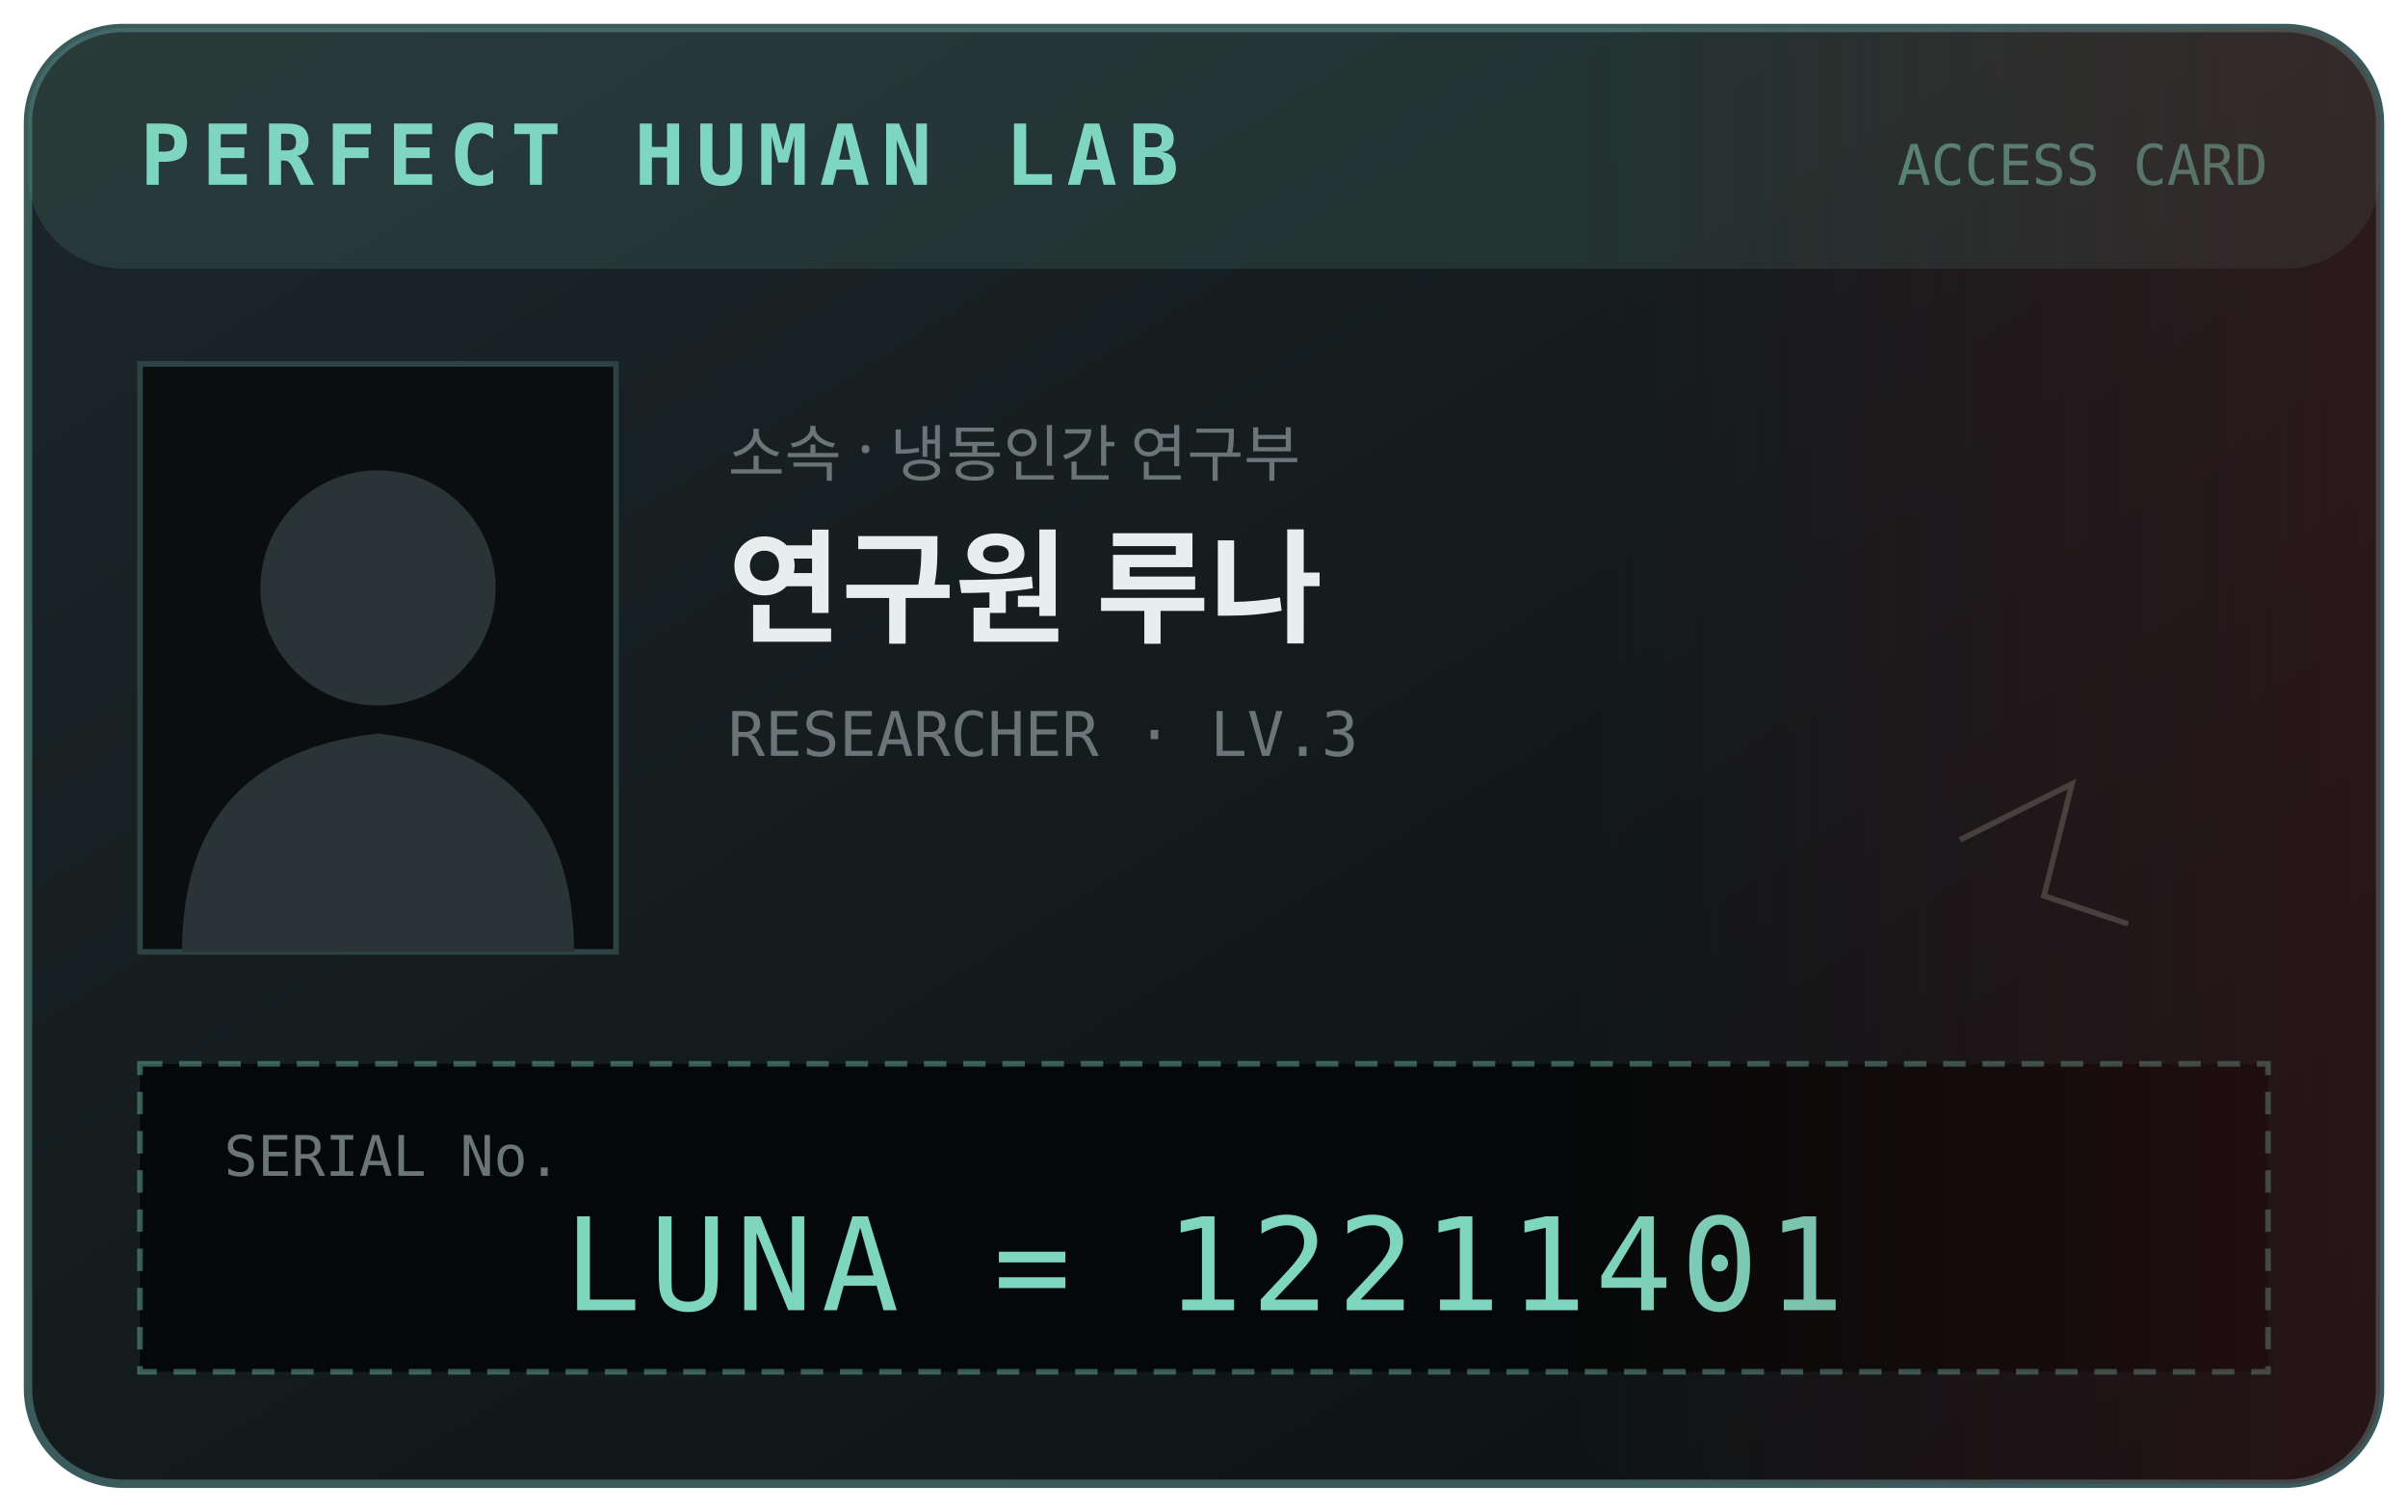
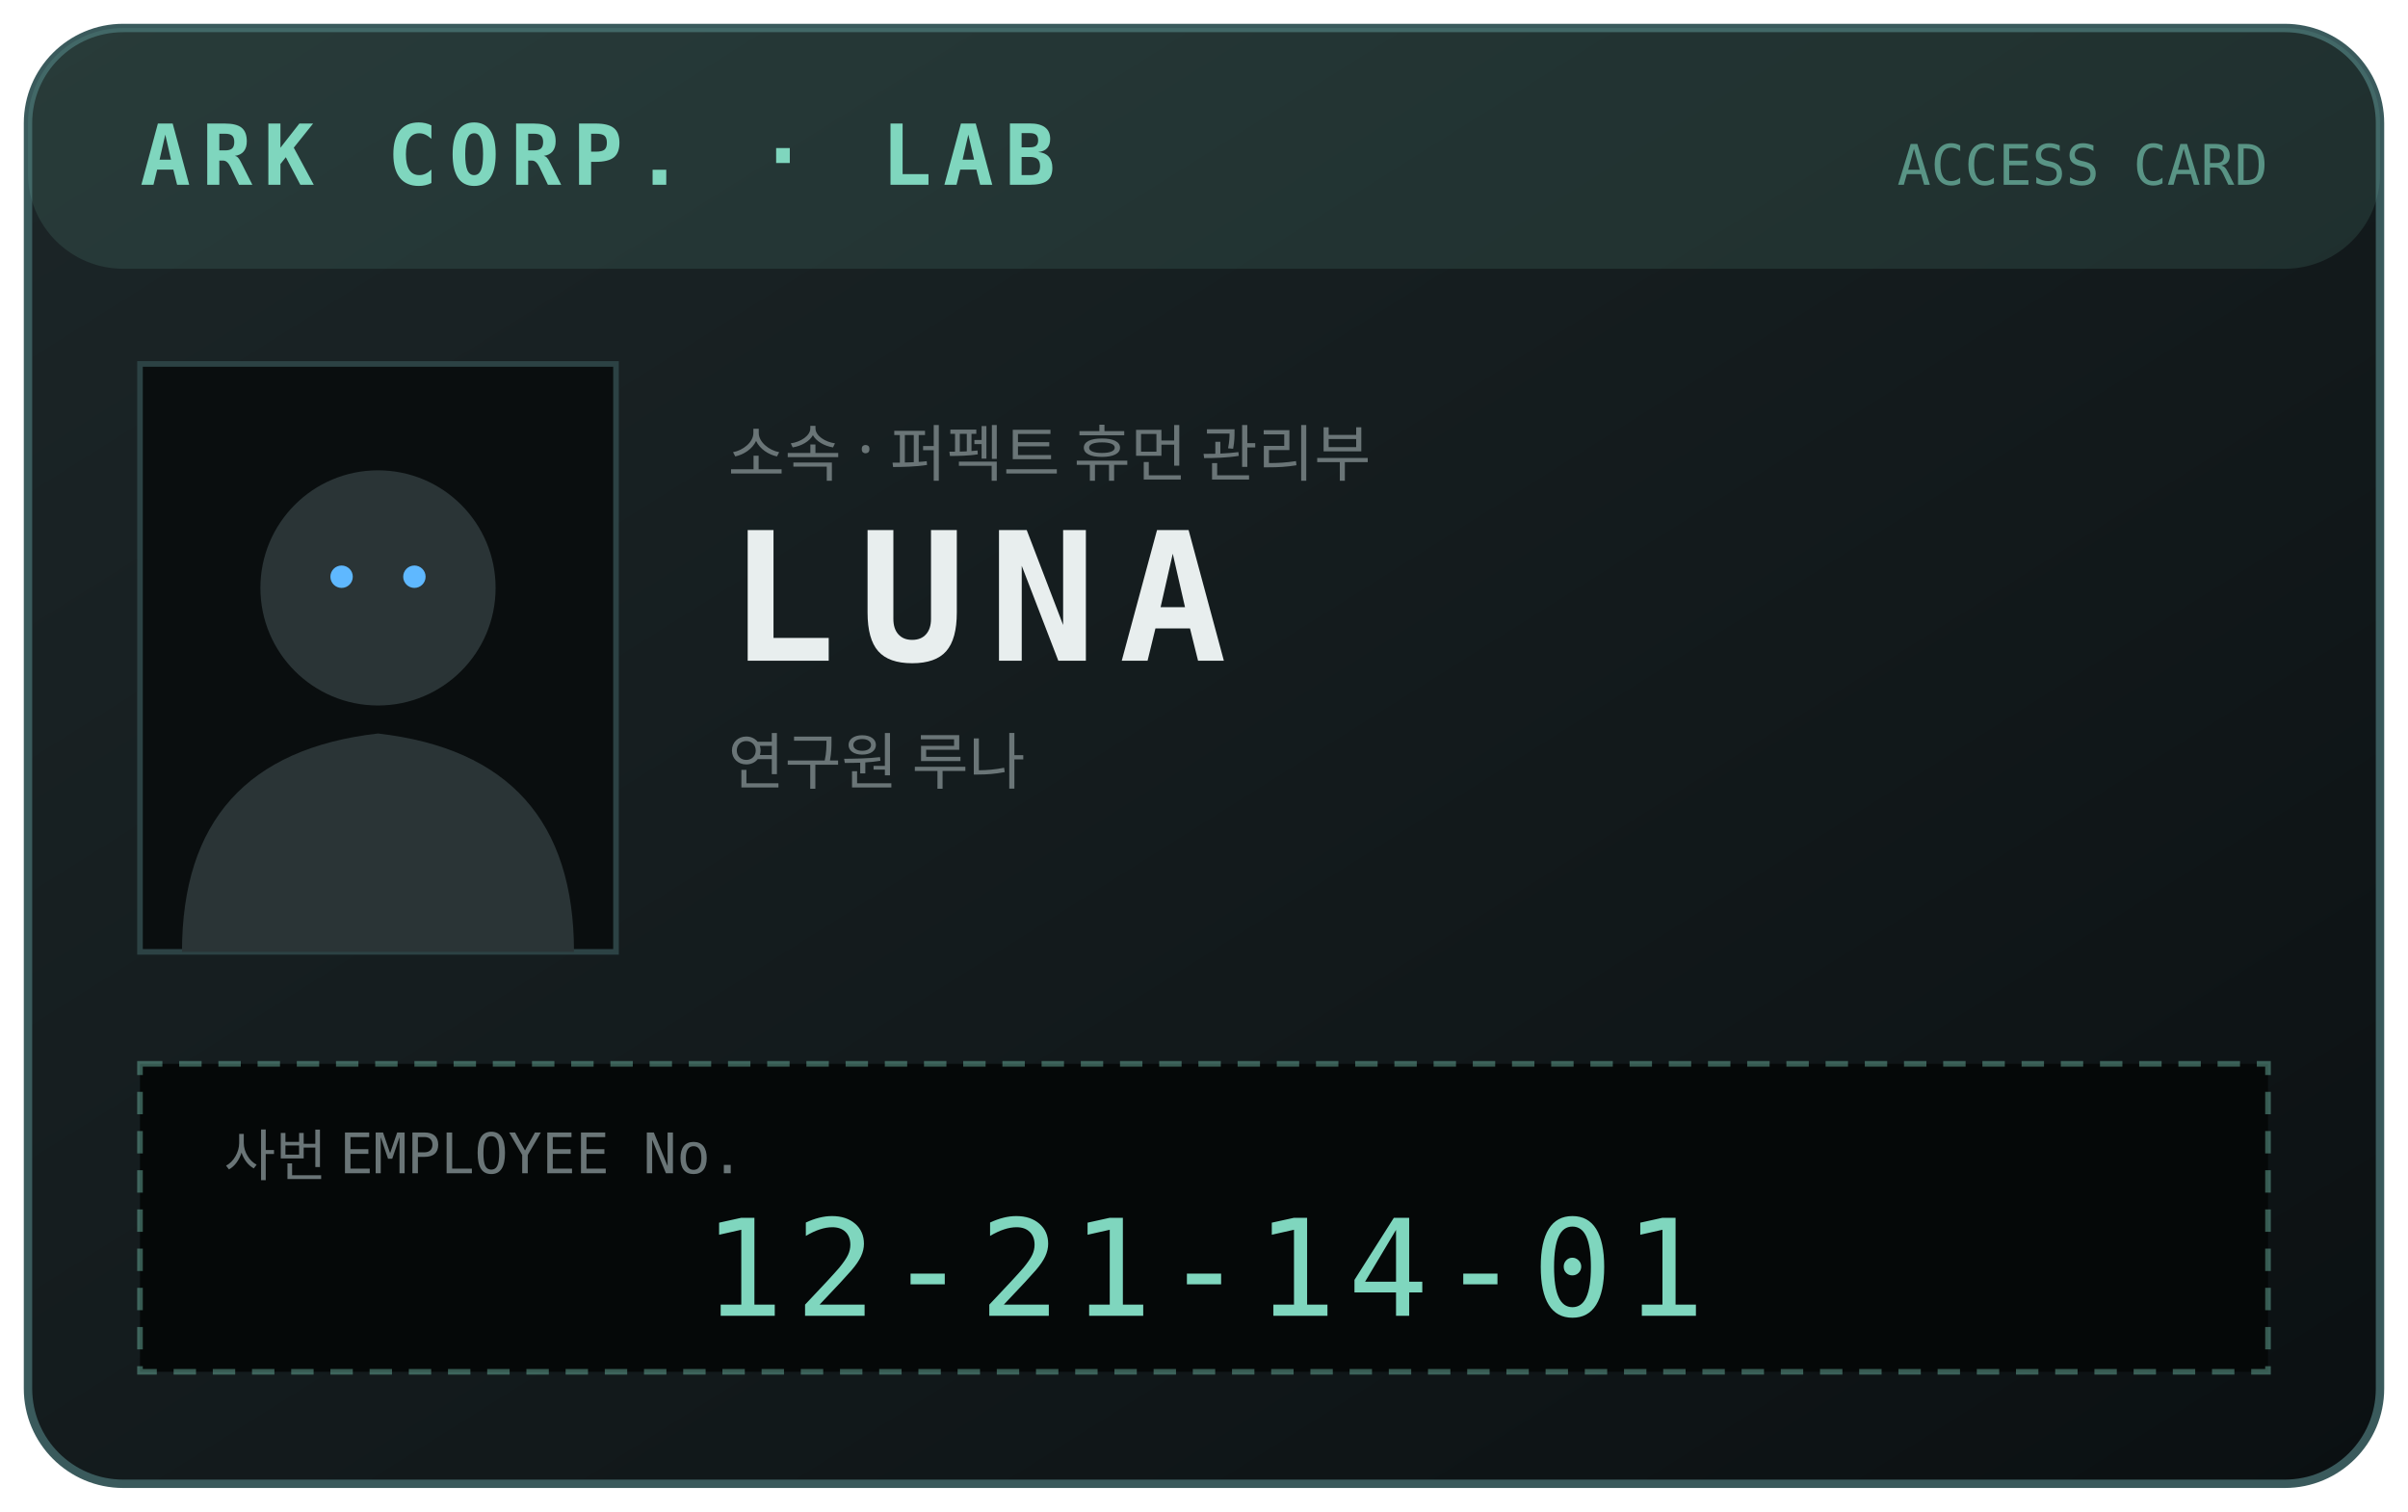
<svg xmlns="http://www.w3.org/2000/svg" width="860" height="540" viewBox="0 0 860 540">
  <defs>
-     <linearGradient id="card" x1="0" y1="0" x2="1" y2="1">
+     <linearGradient id="c" x1="0" y1="0" x2="1" y2="1">
      <stop offset="0" stop-color="#1c2628" />
      <stop offset="1" stop-color="#0b1012" />
    </linearGradient>
-     <linearGradient id="stain" x1="0" y1="0" x2="1" y2="0">
-       <stop offset="0" stop-color="#5a1a1e" stop-opacity="0" />
-       <stop offset="1" stop-color="#5a1a1e" stop-opacity=".35" />
-     </linearGradient>
  </defs>
-   <rect x="10" y="10" width="840" height="520" rx="34" fill="url(#card)" stroke="#3a5a5c" stroke-width="3" />
+   <rect x="10" y="10" width="840" height="520" rx="34" fill="url(#c)" stroke="#3a5a5c" stroke-width="3" />
  <rect x="10" y="10" width="840" height="86" rx="34" fill="#7fd6be" fill-opacity=".12" />
-   <text x="50" y="66" fill="#7fd6be" font-family="monospace" font-size="30" font-weight="bold" letter-spacing="4">PERFECT HUMAN LAB</text>
-   <text x="810" y="66" fill="#7fd6be" fill-opacity=".6" font-family="monospace" font-size="20" text-anchor="end">ACCESS CARD</text>
+   <text x="50" y="66" fill="#7fd6be" font-family="'Nanum Gothic Coding', monospace" font-size="30" font-weight="bold" letter-spacing="4">ARK CORP. · LAB</text>
+   <text x="810" y="66" fill="#7fd6be" fill-opacity=".6" font-family="'Nanum Gothic Coding', monospace" font-size="20" text-anchor="end">ACCESS CARD</text>
  <rect x="50" y="130" width="170" height="210" fill="#0a0e0f" stroke="#2c4244" stroke-width="2" />
  <circle cx="135" cy="210" r="42" fill="#2a3436" />
  <path d="M65 340 Q65 270 135 262 Q205 270 205 340 Z" fill="#2a3436" />
-   <text x="260" y="170" fill="#6a7577" font-family="sans-serif" font-size="22">소속 · 냉동인간 연구부</text>
-   <text x="260" y="226" fill="#e8eeee" font-family="sans-serif" font-size="44" font-weight="bold">연구원 루나</text>
-   <text x="260" y="270" fill="#6a7577" font-family="monospace" font-size="22">RESEARCHER · LV.3</text>
+   <circle cx="122" cy="206" r="4" fill="#5fb8ff" />
+   <circle cx="148" cy="206" r="4" fill="#5fb8ff" />
+   <text x="260" y="170" fill="#6a7577" font-family="'Nanum Gothic', 'Apple SD Gothic Neo', sans-serif" font-size="22">소속 · 퍼펙트 휴먼 관리부</text>
+   <text x="260" y="236" fill="#e8eeee" font-family="'Nanum Gothic Coding', monospace" font-size="64" font-weight="bold" letter-spacing="8">LUNA</text>
+   <text x="260" y="280" fill="#6a7577" font-family="'Nanum Gothic', 'Apple SD Gothic Neo', sans-serif" font-size="22">연구원 루나</text>
  <rect x="50" y="380" width="760" height="110" fill="#050808" stroke="#7fd6be" stroke-opacity=".4" stroke-width="2" stroke-dasharray="8 6" />
-   <text x="80" y="420" fill="#6a7577" font-family="monospace" font-size="20">SERIAL No.</text>
-   <text x="430" y="468" fill="#7fd6be" font-family="monospace" font-size="46" text-anchor="middle" letter-spacing="3">LUNA = 12211401</text>
-   <rect x="560" y="10" width="290" height="520" rx="34" fill="url(#stain)" />
-   <path d="M700 300 l40 -20 l-10 40 l30 10" stroke="#c9b9a8" stroke-opacity=".25" stroke-width="2" fill="none" />
+   <text x="80" y="420" fill="#6a7577" font-family="'Nanum Gothic Coding', monospace" font-size="20">사번 EMPLOYEE No.</text>
+   <text x="430" y="470" fill="#7fd6be" font-family="'Nanum Gothic Coding', monospace" font-size="48" text-anchor="middle" letter-spacing="4">12-21-14-01</text>
</svg>
